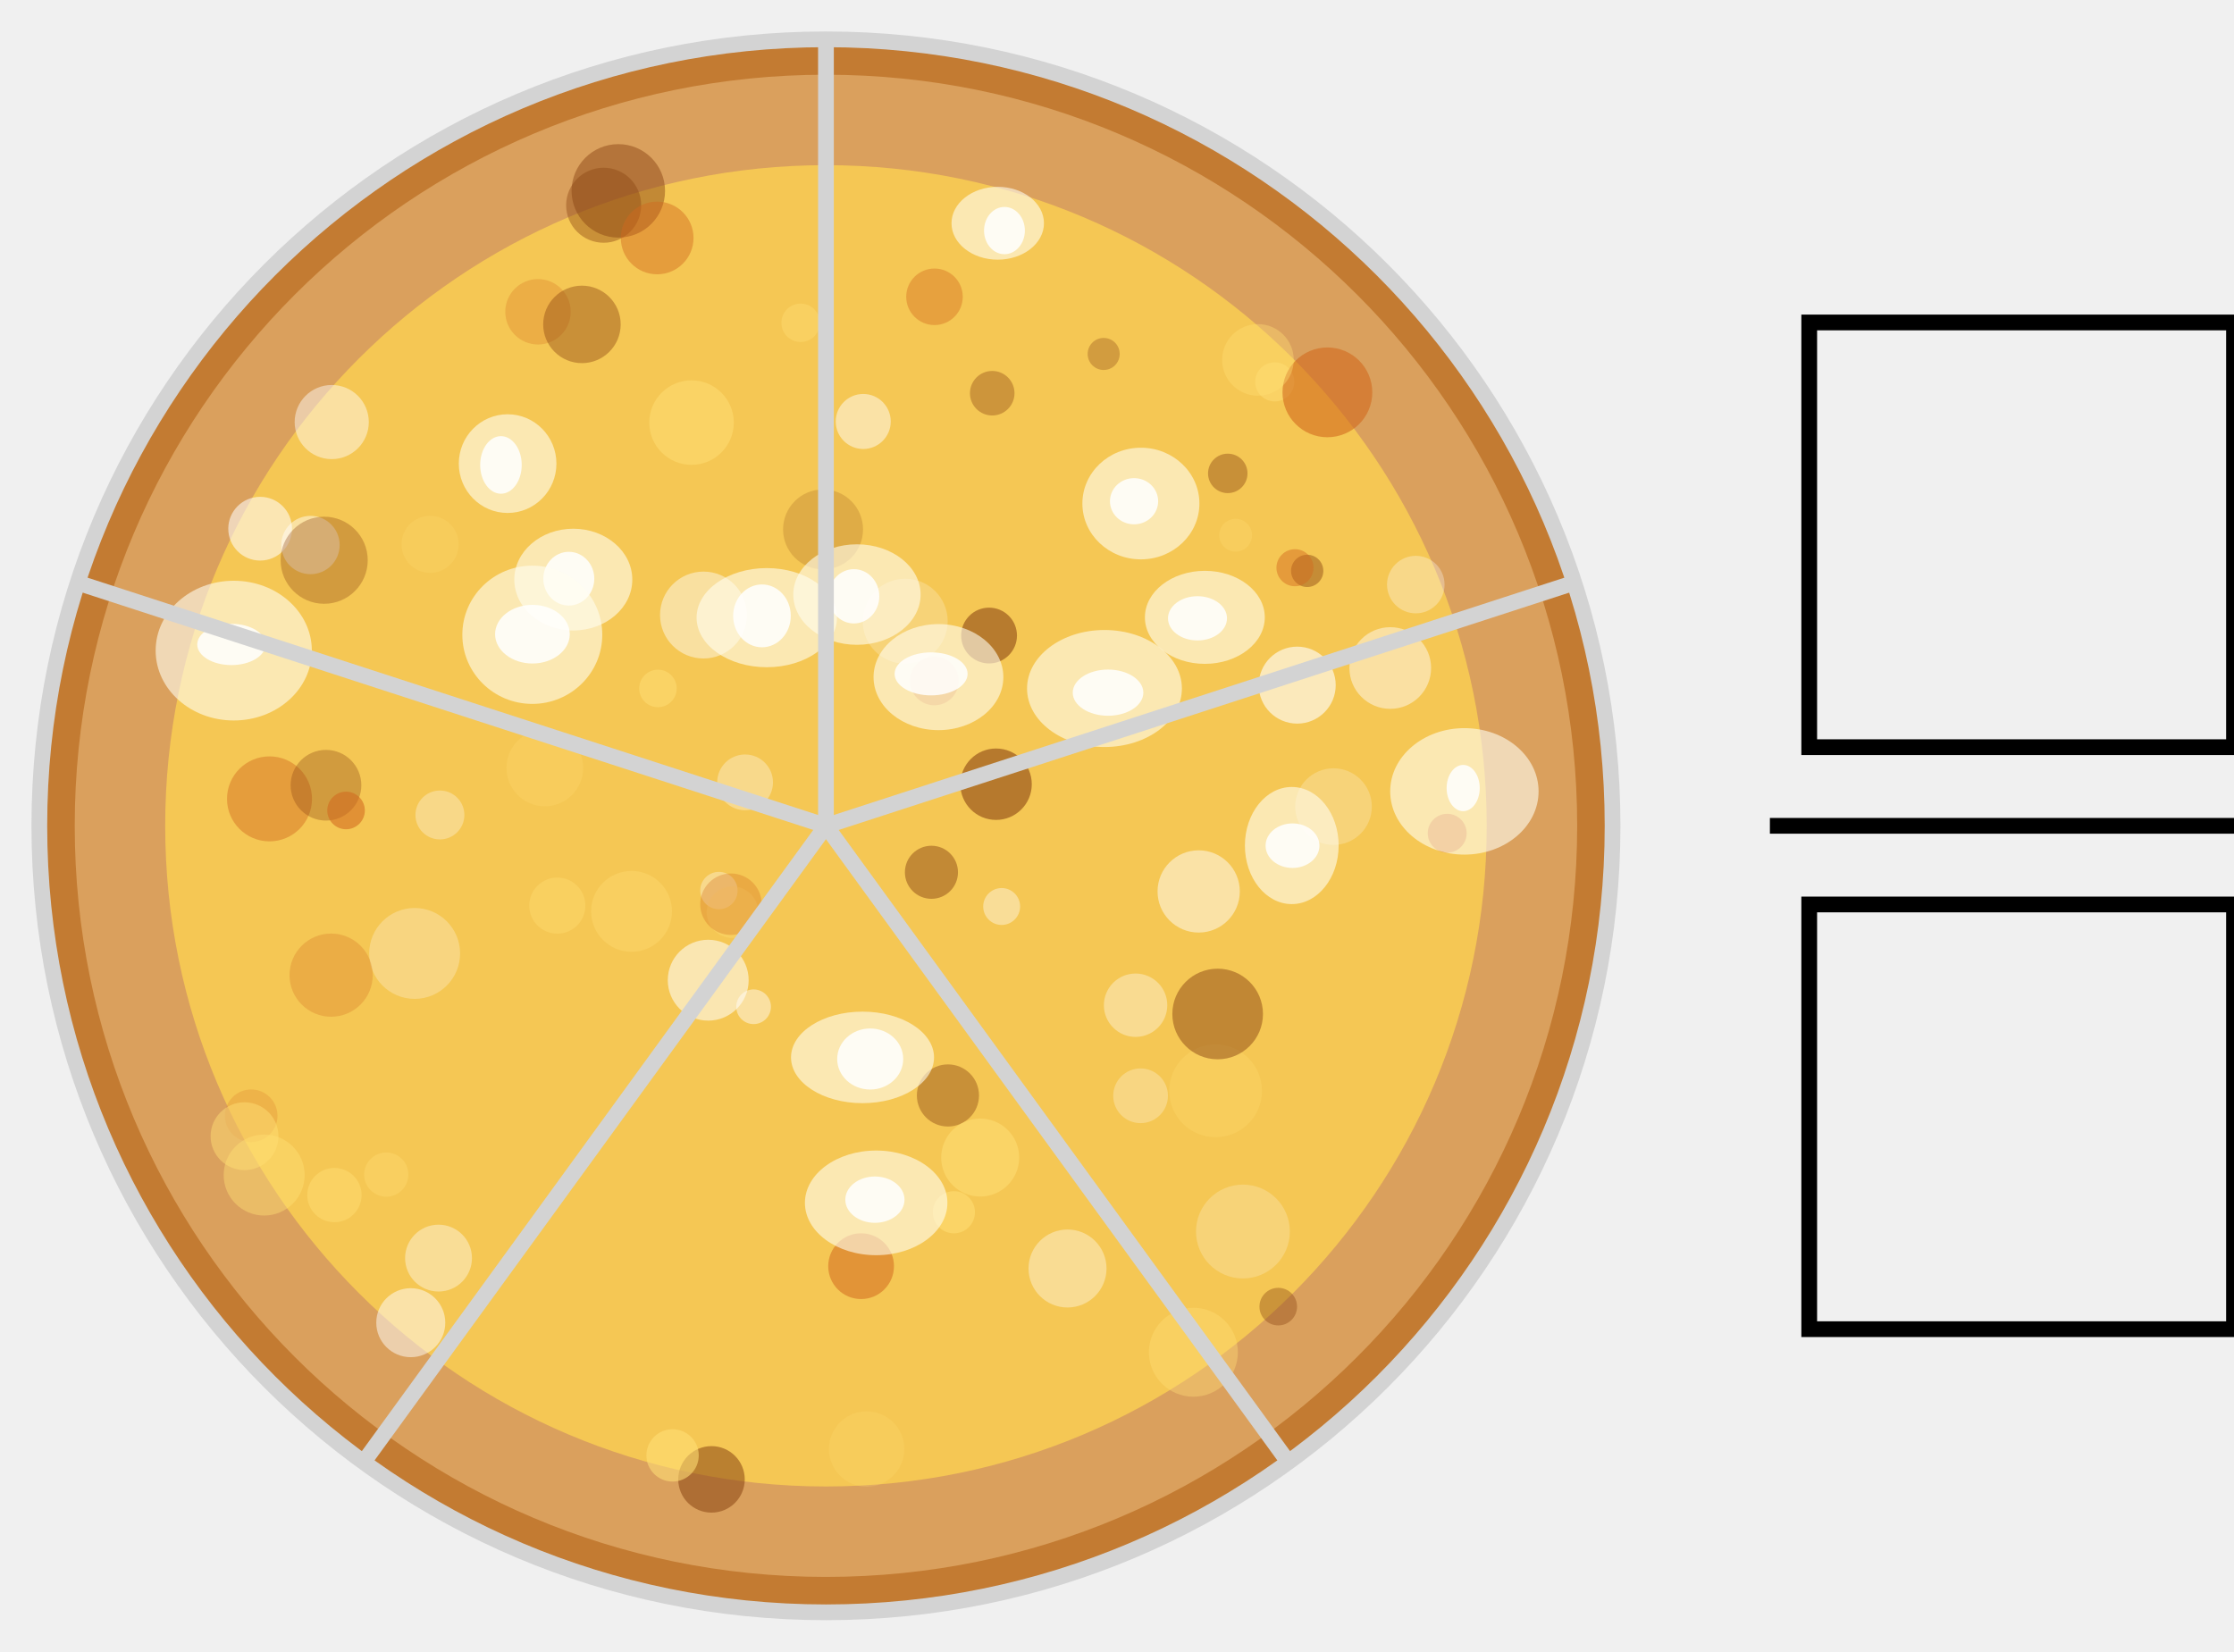
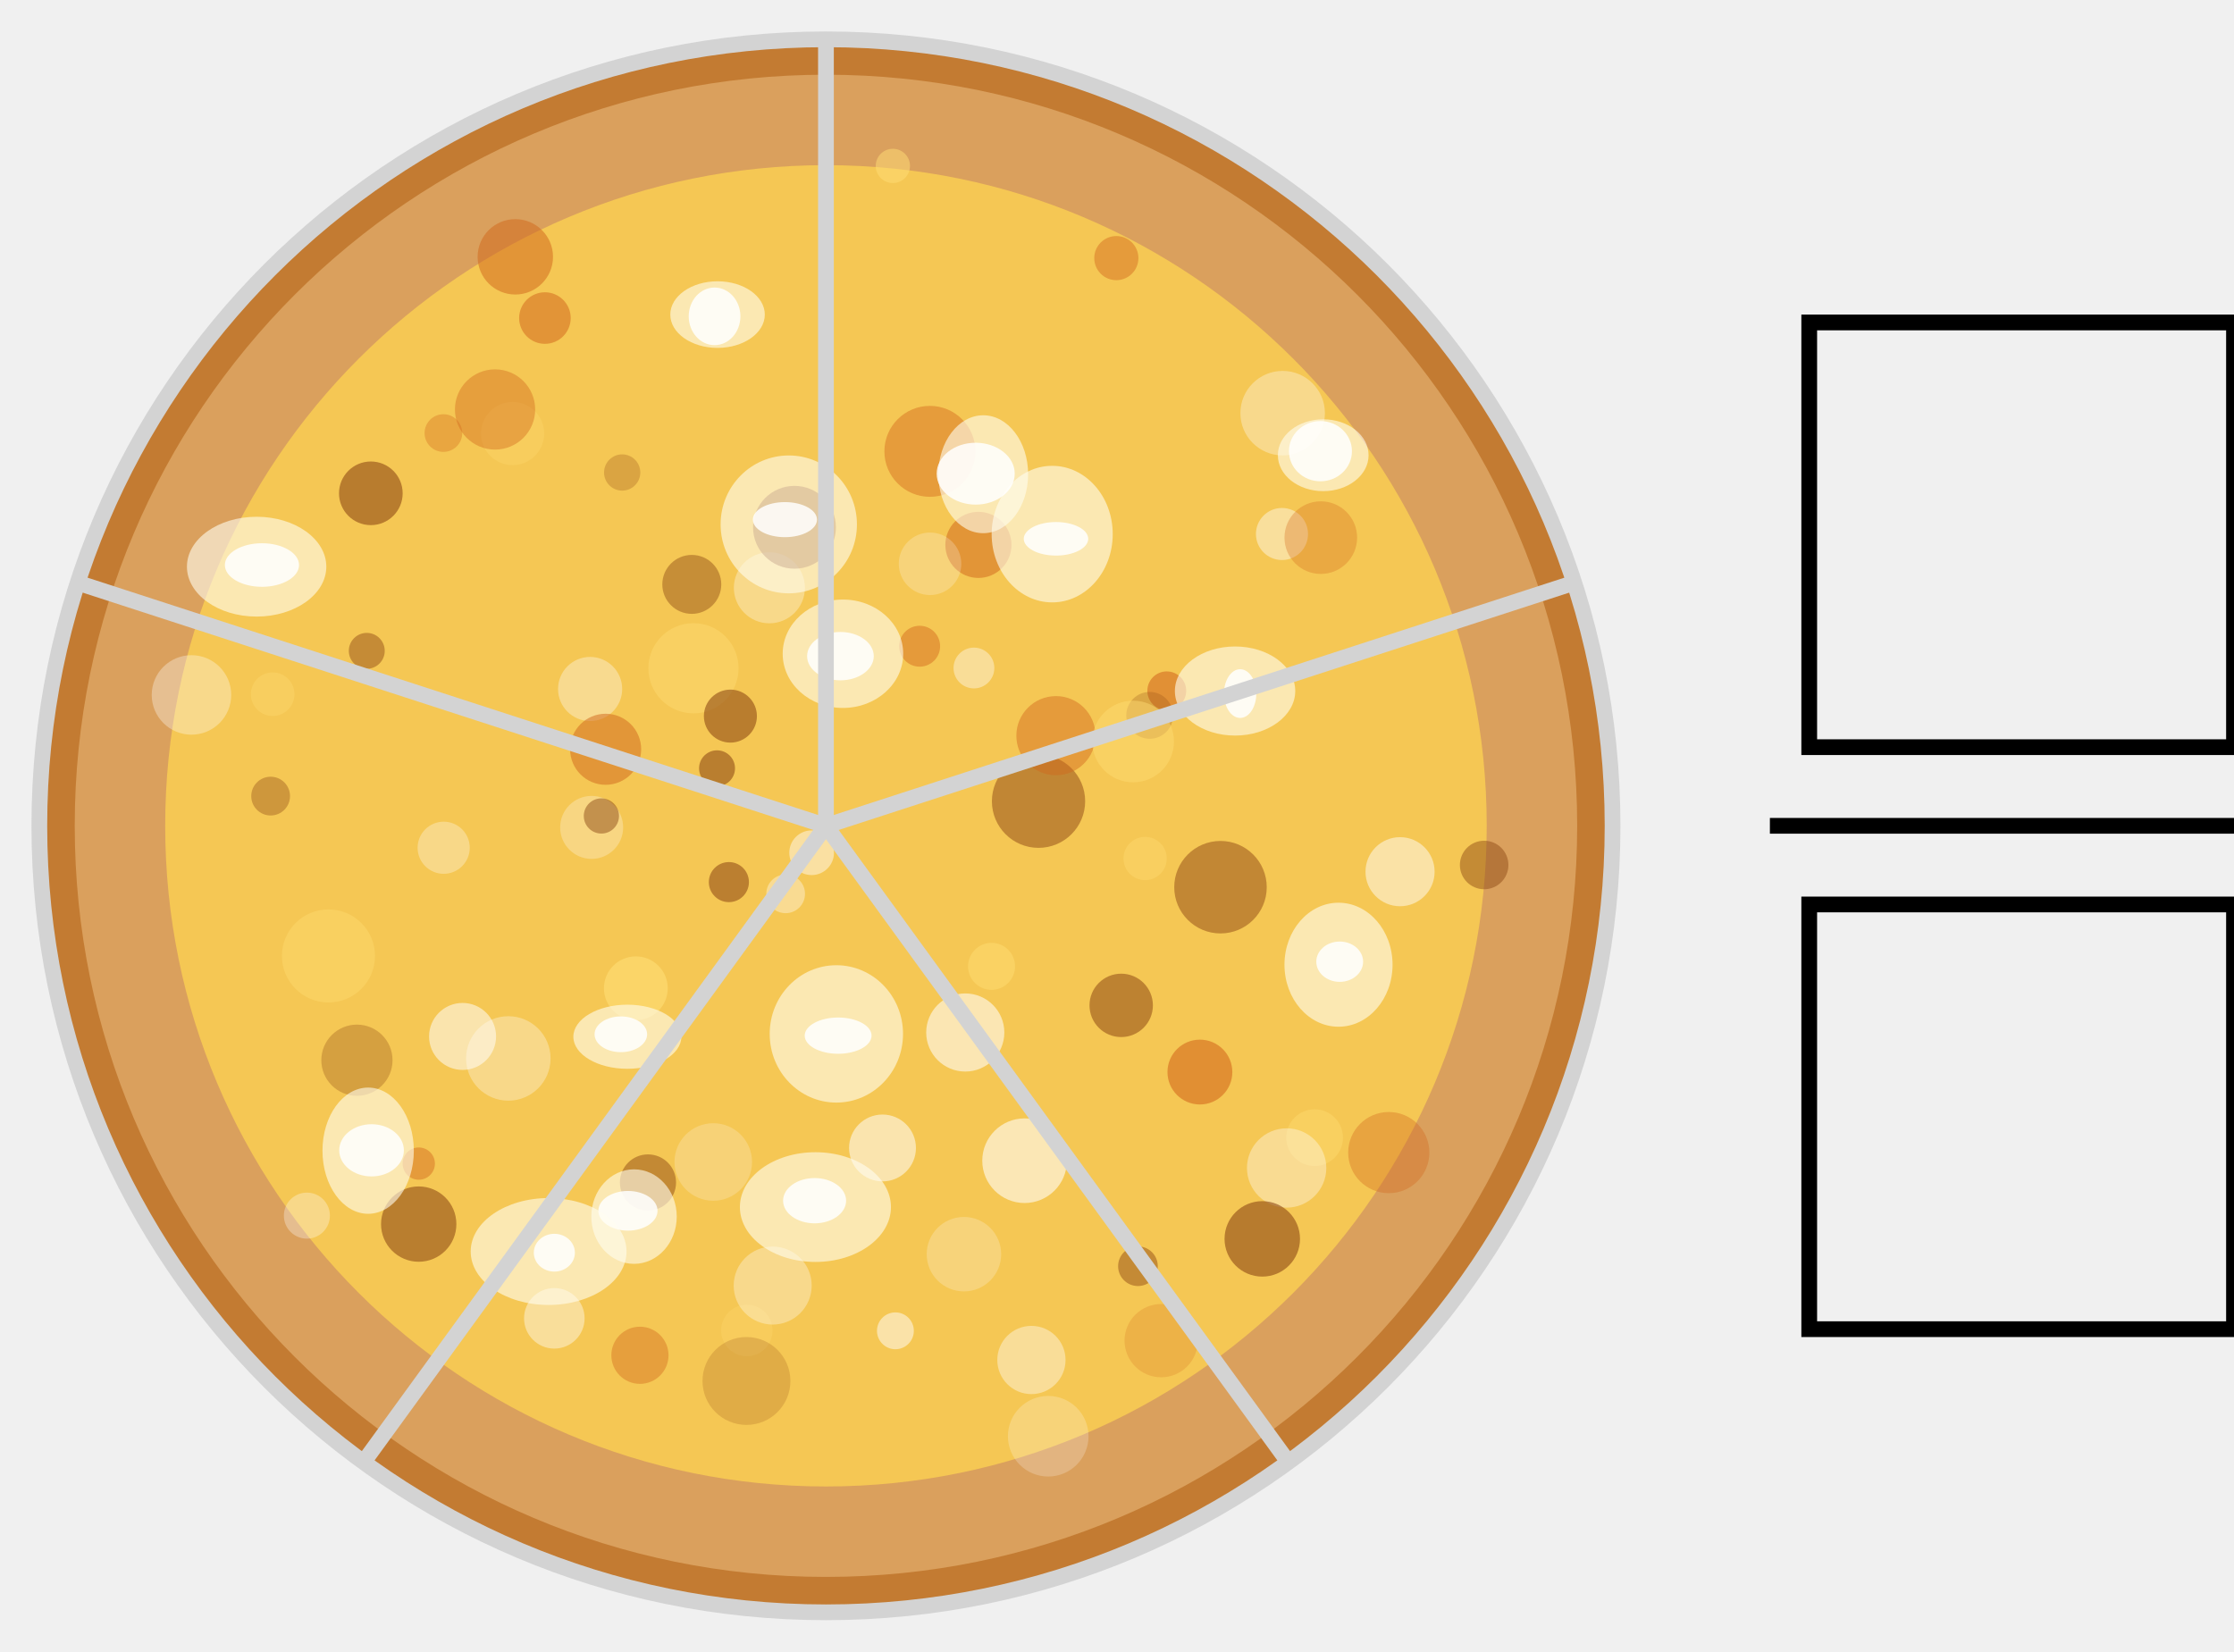
<svg xmlns="http://www.w3.org/2000/svg" xmlns:xlink="http://www.w3.org/1999/xlink" width="284.0" height="210" viewBox="0 0 284.0 210">
  <defs>
-     <clipPath id="clip-4434715152-4434579792">
+     <clipPath id="clip-4434256400-4502533072">
      <circle cx="105.0" cy="105.0" r="100" fill="none" />
    </clipPath>
  </defs>
  <g>
    <circle cx="105.0" cy="105.0" r="100" fill="#F5C754" />
-     <use xlink:href="#clip-4434715152-4434579792" />
-     <g clip-path="url(#clip-4434715152-4434579792)">
+     <use xlink:href="#clip-4434256400-4502533072" />
+     <g clip-path="url(#clip-4434256400-4502533072)">
      <circle cx="105.0" cy="105.0" r="92" stroke="#DAA05D" stroke-width="16" fill="none" />
      <circle cx="105.0" cy="105.0" r="98" stroke="#C37B32" stroke-width="5" fill="none" />
-       <circle cx="179.984" cy="74.328" r="3.656" fill="#FFFFFF" fill-opacity="0.309" />
-       <circle cx="157.08" cy="68.052" r="2.086" fill="#FFDE75" fill-opacity="0.275" />
-       <circle cx="164.91" cy="87.112" r="4.894" fill="#FFFFFF" fill-opacity="0.598" />
-       <circle cx="144.997" cy="139.325" r="3.478" fill="#FFFFFF" fill-opacity="0.272" />
-       <circle cx="87.912" cy="53.731" r="5.374" fill="#FFDE75" fill-opacity="0.518" />
-       <circle cx="151.71" cy="171.932" r="5.655" fill="#FFDE75" fill-opacity="0.394" />
-       <circle cx="125.736" cy="80.807" r="3.547" fill="#8B4513" fill-opacity="0.583" />
-       <circle cx="33.072" cy="67.222" r="4.052" fill="#FFFFFF" fill-opacity="0.556" />
-       <circle cx="109.74" cy="53.589" r="3.498" fill="#FFFFFF" fill-opacity="0.483" />
-       <circle cx="152.384" cy="113.344" r="5.229" fill="#FFFFFF" fill-opacity="0.48" />
-       <circle cx="52.22" cy="168.177" r="4.386" fill="#FFFFFF" fill-opacity="0.491" />
-       <circle cx="54.675" cy="69.209" r="3.63" fill="#FFDE75" fill-opacity="0.214" />
-       <circle cx="55.749" cy="159.963" r="4.25" fill="#FFFFFF" fill-opacity="0.388" />
-       <circle cx="183.977" cy="105.943" r="2.47" fill="#D2691E" fill-opacity="0.587" />
-       <circle cx="166.179" cy="72.585" r="2.052" fill="#8B4513" fill-opacity="0.451" />
-       <circle cx="135.71" cy="161.286" r="4.958" fill="#FFFFFF" fill-opacity="0.369" />
-       <circle cx="31.931" cy="141.864" r="3.345" fill="#D2691E" fill-opacity="0.207" />
-       <circle cx="126.138" cy="49.996" r="2.832" fill="#8B4513" fill-opacity="0.38" />
-       <circle cx="115.074" cy="78.985" r="5.404" fill="#FFFFFF" fill-opacity="0.208" />
-       <circle cx="39.471" cy="69.298" r="3.708" fill="#FFFFFF" fill-opacity="0.459" />
-       <circle cx="169.524" cy="102.559" r="4.871" fill="#FFFFFF" fill-opacity="0.216" />
-       <circle cx="126.626" cy="99.71" r="4.541" fill="#8B4513" fill-opacity="0.597" />
-       <circle cx="89.433" cy="78.2" r="5.525" fill="#FFFFFF" fill-opacity="0.442" />
-       <circle cx="76.741" cy="26.096" r="4.77" fill="#8B4513" fill-opacity="0.417" />
-       <circle cx="34.261" cy="101.574" r="5.403" fill="#D2691E" fill-opacity="0.434" />
-       <circle cx="42.515" cy="151.951" r="3.453" fill="#FFDE75" fill-opacity="0.468" />
-       <circle cx="144.362" cy="127.81" r="4.03" fill="#FFFFFF" fill-opacity="0.359" />
-       <circle cx="140.306" cy="45.004" r="2.038" fill="#8B4513" fill-opacity="0.325" />
-       <circle cx="162.5" cy="166.133" r="2.39" fill="#8B4513" fill-opacity="0.393" />
-       <circle cx="52.712" cy="121.226" r="5.778" fill="#FFFFFF" fill-opacity="0.258" />
-       <circle cx="33.583" cy="149.405" r="5.147" fill="#FFDE75" fill-opacity="0.44" />
-       <circle cx="118.779" cy="86.585" r="3.087" fill="#D2691E" fill-opacity="0.416" />
-       <circle cx="42.172" cy="53.663" r="4.713" fill="#FFFFFF" fill-opacity="0.45" />
-       <circle cx="158.009" cy="156.584" r="5.965" fill="#FFFFFF" fill-opacity="0.213" />
-       <circle cx="70.848" cy="115.146" r="3.567" fill="#FFDE75" fill-opacity="0.388" />
-       <circle cx="78.604" cy="24.268" r="5.941" fill="#8B4513" fill-opacity="0.477" />
-       <circle cx="31.085" cy="144.464" r="4.312" fill="#FFDE75" fill-opacity="0.485" />
-       <circle cx="91.392" cy="113.231" r="2.375" fill="#FFFFFF" fill-opacity="0.33" />
-       <circle cx="118.798" cy="37.737" r="3.595" fill="#D2691E" fill-opacity="0.399" />
-       <circle cx="42.095" cy="123.987" r="5.289" fill="#D2691E" fill-opacity="0.27" />
-       <circle cx="176.738" cy="84.935" r="5.192" fill="#FFFFFF" fill-opacity="0.456" />
-       <circle cx="95.802" cy="128.006" r="2.205" fill="#FFFFFF" fill-opacity="0.45" />
-       <circle cx="41.441" cy="99.84" r="4.494" fill="#8B4513" fill-opacity="0.339" />
-       <circle cx="109.469" cy="160.991" r="4.18" fill="#D2691E" fill-opacity="0.538" />
-       <circle cx="162.05" cy="48.554" r="2.486" fill="#FFDE75" fill-opacity="0.505" />
-       <circle cx="90.449" cy="188.097" r="4.228" fill="#8B4513" fill-opacity="0.543" />
-       <circle cx="90.033" cy="124.628" r="5.141" fill="#FFFFFF" fill-opacity="0.545" />
-       <circle cx="120.508" cy="139.283" r="3.95" fill="#8B4513" fill-opacity="0.423" />
-       <circle cx="154.534" cy="138.698" r="5.892" fill="#FFDE75" fill-opacity="0.261" />
-       <circle cx="118.41" cy="110.908" r="3.374" fill="#8B4513" fill-opacity="0.477" />
-       <circle cx="127.337" cy="115.258" r="2.346" fill="#FFFFFF" fill-opacity="0.392" />
-       <circle cx="93.116" cy="115.985" r="3.278" fill="#FFDE75" fill-opacity="0.348" />
-       <circle cx="92.924" cy="114.967" r="3.908" fill="#D2691E" fill-opacity="0.305" />
-       <circle cx="85.502" cy="185.048" r="3.328" fill="#FFDE75" fill-opacity="0.579" />
-       <circle cx="41.211" cy="71.233" r="5.537" fill="#8B4513" fill-opacity="0.33" />
-       <circle cx="156.082" cy="60.19" r="2.508" fill="#8B4513" fill-opacity="0.423" />
-       <circle cx="68.394" cy="39.643" r="4.16" fill="#D2691E" fill-opacity="0.259" />
-       <circle cx="94.72" cy="99.475" r="3.546" fill="#FFFFFF" fill-opacity="0.322" />
-       <circle cx="83.543" cy="30.256" r="4.622" fill="#D2691E" fill-opacity="0.434" />
-       <circle cx="43.993" cy="103.049" r="2.389" fill="#D2691E" fill-opacity="0.572" />
-       <circle cx="55.924" cy="103.621" r="3.11" fill="#FFFFFF" fill-opacity="0.302" />
-       <circle cx="121.264" cy="154.133" r="2.682" fill="#FFDE75" fill-opacity="0.553" />
-       <circle cx="164.625" cy="72.185" r="2.355" fill="#D2691E" fill-opacity="0.466" />
-       <circle cx="73.98" cy="41.246" r="4.926" fill="#8B4513" fill-opacity="0.417" />
-       <circle cx="69.258" cy="97.64" r="4.873" fill="#FFDE75" fill-opacity="0.26" />
-       <circle cx="168.747" cy="49.887" r="5.708" fill="#D2691E" fill-opacity="0.591" />
-       <circle cx="104.632" cy="67.311" r="5.083" fill="#8B4513" fill-opacity="0.206" />
-       <circle cx="80.287" cy="115.876" r="5.142" fill="#FFDE75" fill-opacity="0.363" />
-       <circle cx="83.642" cy="87.532" r="2.384" fill="#FFDE75" fill-opacity="0.522" />
-       <circle cx="110.171" cy="184.238" r="4.795" fill="#FFDE75" fill-opacity="0.21" />
-       <circle cx="159.917" cy="45.763" r="4.552" fill="#FFDE75" fill-opacity="0.391" />
-       <circle cx="124.608" cy="147.179" r="4.959" fill="#FFDE75" fill-opacity="0.53" />
-       <circle cx="49.106" cy="149.345" r="2.812" fill="#FFDE75" fill-opacity="0.363" />
-       <circle cx="101.779" cy="41.042" r="2.441" fill="#FFDE75" fill-opacity="0.416" />
-       <circle cx="154.796" cy="128.925" r="5.761" fill="#8B4513" fill-opacity="0.486" />
-       <ellipse cx="72.881" cy="73.693" rx="7.501" ry="6.469" fill="#FFFDF0" fill-opacity="0.6" />
-       <ellipse cx="72.31" cy="73.578" rx="3.24" ry="3.417" fill="#FFFFFF" fill-opacity="0.85" />
-       <ellipse cx="145.038" cy="64.023" rx="7.439" ry="7.098" fill="#FFFDF0" fill-opacity="0.6" />
-       <ellipse cx="144.168" cy="63.73" rx="3.064" ry="2.937" fill="#FFFFFF" fill-opacity="0.85" />
-       <ellipse cx="67.67" cy="80.711" rx="8.895" ry="8.788" fill="#FFFDF0" fill-opacity="0.6" />
-       <ellipse cx="67.686" cy="80.634" rx="4.747" ry="3.729" fill="#FFFFFF" fill-opacity="0.85" />
-       <ellipse cx="153.168" cy="78.493" rx="7.62" ry="5.915" fill="#FFFDF0" fill-opacity="0.6" />
-       <ellipse cx="152.233" cy="78.618" rx="3.751" ry="2.814" fill="#FFFFFF" fill-opacity="0.85" />
-       <ellipse cx="97.477" cy="78.533" rx="8.922" ry="6.303" fill="#FFFDF0" fill-opacity="0.6" />
-       <ellipse cx="96.866" cy="78.306" rx="3.664" ry="3.996" fill="#FFFFFF" fill-opacity="0.85" />
-       <ellipse cx="29.716" cy="82.723" rx="9.928" ry="8.884" fill="#FFFDF0" fill-opacity="0.6" />
-       <ellipse cx="29.419" cy="81.941" rx="4.343" ry="2.622" fill="#FFFFFF" fill-opacity="0.85" />
-       <ellipse cx="64.531" cy="58.947" rx="6.205" ry="6.275" fill="#FFFDF0" fill-opacity="0.6" />
-       <ellipse cx="63.684" cy="59.115" rx="2.641" ry="3.661" fill="#FFFFFF" fill-opacity="0.85" />
-       <ellipse cx="108.94" cy="75.596" rx="8.092" ry="6.389" fill="#FFFDF0" fill-opacity="0.6" />
-       <ellipse cx="108.553" cy="75.818" rx="3.229" ry="3.453" fill="#FFFFFF" fill-opacity="0.85" />
-       <ellipse cx="119.302" cy="86.093" rx="8.251" ry="6.741" fill="#FFFDF0" fill-opacity="0.6" />
-       <ellipse cx="118.368" cy="85.681" rx="4.64" ry="2.735" fill="#FFFFFF" fill-opacity="0.85" />
-       <ellipse cx="186.162" cy="100.62" rx="9.432" ry="8.04" fill="#FFFDF0" fill-opacity="0.6" />
-       <ellipse cx="186.009" cy="100.198" rx="2.105" ry="2.941" fill="#FFFFFF" fill-opacity="0.85" />
-       <ellipse cx="111.383" cy="152.94" rx="9.057" ry="6.654" fill="#FFFDF0" fill-opacity="0.6" />
-       <ellipse cx="111.224" cy="152.533" rx="3.763" ry="2.945" fill="#FFFFFF" fill-opacity="0.85" />
-       <ellipse cx="109.65" cy="134.445" rx="9.091" ry="5.819" fill="#FFFDF0" fill-opacity="0.6" />
-       <ellipse cx="110.625" cy="134.649" rx="4.197" ry="3.882" fill="#FFFFFF" fill-opacity="0.85" />
-       <ellipse cx="164.218" cy="107.507" rx="5.958" ry="7.447" fill="#FFFDF0" fill-opacity="0.6" />
-       <ellipse cx="164.312" cy="107.526" rx="3.424" ry="2.832" fill="#FFFFFF" fill-opacity="0.85" />
-       <ellipse cx="140.407" cy="87.541" rx="9.843" ry="7.44" fill="#FFFDF0" fill-opacity="0.6" />
-       <ellipse cx="140.861" cy="88.069" rx="4.487" ry="2.937" fill="#FFFFFF" fill-opacity="0.85" />
-       <ellipse cx="126.838" cy="28.385" rx="5.877" ry="4.632" fill="#FFFDF0" fill-opacity="0.6" />
-       <ellipse cx="127.693" cy="29.316" rx="2.597" ry="3.005" fill="#FFFFFF" fill-opacity="0.85" />
+       <circle cx="131.121" cy="172.918" r="4.338" fill="#FFFFFF" fill-opacity="0.396" />
+       <circle cx="152.539" cy="136.309" r="4.122" fill="#D2691E" fill-opacity="0.593" />
+       <circle cx="94.946" cy="169.164" r="3.269" fill="#FFDE75" fill-opacity="0.259" />
+       <circle cx="87.945" cy="74.303" r="3.748" fill="#8B4513" fill-opacity="0.437" />
+       <circle cx="58.804" cy="131.779" r="4.258" fill="#FFFFFF" fill-opacity="0.523" />
+       <circle cx="113.506" cy="21.095" r="2.178" fill="#FFDE75" fill-opacity="0.504" />
+       <circle cx="167.123" cy="144.648" r="3.606" fill="#FFDE75" fill-opacity="0.383" />
+       <circle cx="155.156" cy="112.804" r="5.88" fill="#8B4513" fill-opacity="0.488" />
+       <circle cx="148.326" cy="87.835" r="2.468" fill="#D2691E" fill-opacity="0.576" />
+       <circle cx="176.55" cy="146.548" r="5.16" fill="#D2691E" fill-opacity="0.369" />
+       <circle cx="88.157" cy="84.968" r="5.732" fill="#FFDE75" fill-opacity="0.418" />
+       <circle cx="81.352" cy="172.32" r="3.635" fill="#D2691E" fill-opacity="0.42" />
+       <circle cx="132.024" cy="101.875" r="5.928" fill="#8B4513" fill-opacity="0.49" />
+       <circle cx="75.019" cy="87.602" r="4.076" fill="#FFFFFF" fill-opacity="0.347" />
+       <circle cx="146.157" cy="90.957" r="2.979" fill="#8B4513" fill-opacity="0.241" />
+       <circle cx="92.853" cy="91.051" r="3.37" fill="#8B4513" fill-opacity="0.569" />
+       <circle cx="134.238" cy="93.538" r="5.032" fill="#D2691E" fill-opacity="0.455" />
+       <circle cx="90.674" cy="147.742" r="4.929" fill="#FFFFFF" fill-opacity="0.206" />
+       <circle cx="103.181" cy="108.423" r="2.841" fill="#FFFFFF" fill-opacity="0.456" />
+       <circle cx="118.212" cy="57.387" r="5.782" fill="#D2691E" fill-opacity="0.457" />
+       <circle cx="188.675" cy="109.98" r="3.084" fill="#8B4513" fill-opacity="0.464" />
+       <circle cx="94.895" cy="175.587" r="5.587" fill="#8B4513" fill-opacity="0.201" />
+       <circle cx="34.662" cy="88.266" r="2.769" fill="#FFDE75" fill-opacity="0.344" />
+       <circle cx="82.376" cy="150.345" r="3.569" fill="#8B4513" fill-opacity="0.471" />
+       <circle cx="53.238" cy="147.948" r="2.051" fill="#D2691E" fill-opacity="0.468" />
+       <circle cx="116.913" cy="82.165" r="2.6" fill="#D2691E" fill-opacity="0.48" />
+       <circle cx="113.83" cy="169.209" r="2.342" fill="#FFFFFF" fill-opacity="0.492" />
+       <circle cx="56.369" cy="55.062" r="2.394" fill="#D2691E" fill-opacity="0.354" />
+       <circle cx="142.534" cy="127.83" r="4.03" fill="#8B4513" fill-opacity="0.524" />
+       <circle cx="98.229" cy="163.455" r="4.958" fill="#FFFFFF" fill-opacity="0.327" />
+       <circle cx="122.542" cy="159.465" r="4.734" fill="#FFFFFF" fill-opacity="0.219" />
+       <circle cx="24.341" cy="88.359" r="5.053" fill="#FFFFFF" fill-opacity="0.321" />
+       <circle cx="46.627" cy="82.753" r="2.283" fill="#8B4513" fill-opacity="0.454" />
+       <circle cx="65.167" cy="55.124" r="4.018" fill="#FFDE75" fill-opacity="0.269" />
+       <circle cx="145.575" cy="109.156" r="2.75" fill="#FFDE75" fill-opacity="0.367" />
+       <circle cx="177.983" cy="110.834" r="4.392" fill="#FFFFFF" fill-opacity="0.483" />
+       <circle cx="97.81" cy="74.734" r="4.517" fill="#FFFFFF" fill-opacity="0.32" />
+       <circle cx="91.155" cy="97.687" r="2.285" fill="#8B4513" fill-opacity="0.566" />
+       <circle cx="39.014" cy="154.563" r="2.926" fill="#FFFFFF" fill-opacity="0.309" />
+       <circle cx="34.405" cy="101.222" r="2.464" fill="#8B4513" fill-opacity="0.369" />
+       <circle cx="69.274" cy="40.44" r="3.278" fill="#D2691E" fill-opacity="0.541" />
+       <circle cx="62.934" cy="52.063" r="5.101" fill="#D2691E" fill-opacity="0.417" />
+       <circle cx="92.66" cy="112.157" r="2.548" fill="#8B4513" fill-opacity="0.553" />
+       <circle cx="65.51" cy="32.655" r="4.793" fill="#D2691E" fill-opacity="0.521" />
+       <circle cx="144.049" cy="94.28" r="5.189" fill="#FFDE75" fill-opacity="0.447" />
+       <circle cx="100.998" cy="67.044" r="5.265" fill="#8B4513" fill-opacity="0.574" />
+       <circle cx="75.214" cy="105.201" r="4.005" fill="#FFFFFF" fill-opacity="0.266" />
+       <circle cx="80.832" cy="125.657" r="4.056" fill="#FFDE75" fill-opacity="0.588" />
+       <circle cx="162.973" cy="67.897" r="3.31" fill="#FFFFFF" fill-opacity="0.422" />
+       <circle cx="163.058" cy="52.532" r="5.372" fill="#FFFFFF" fill-opacity="0.327" />
+       <circle cx="130.252" cy="147.58" r="5.38" fill="#FFFFFF" fill-opacity="0.569" />
+       <circle cx="133.256" cy="182.612" r="5.123" fill="#FFFFFF" fill-opacity="0.216" />
+       <circle cx="141.915" cy="32.818" r="2.806" fill="#D2691E" fill-opacity="0.468" />
+       <circle cx="99.877" cy="113.648" r="2.46" fill="#FFFFFF" fill-opacity="0.366" />
+       <circle cx="76.452" cy="103.747" r="2.238" fill="#8B4513" fill-opacity="0.477" />
+       <circle cx="53.229" cy="155.64" r="4.788" fill="#8B4513" fill-opacity="0.563" />
+       <circle cx="70.469" cy="167.621" r="3.848" fill="#FFFFFF" fill-opacity="0.413" />
+       <circle cx="41.756" cy="121.545" r="5.916" fill="#FFDE75" fill-opacity="0.387" />
+       <circle cx="147.617" cy="170.46" r="4.657" fill="#D2691E" fill-opacity="0.226" />
+       <circle cx="167.908" cy="68.357" r="4.617" fill="#D2691E" fill-opacity="0.318" />
+       <circle cx="126.052" cy="122.868" r="2.987" fill="#FFDE75" fill-opacity="0.485" />
+       <circle cx="124.38" cy="69.282" r="4.203" fill="#D2691E" fill-opacity="0.521" />
+       <circle cx="123.813" cy="84.935" r="2.593" fill="#FFFFFF" fill-opacity="0.392" />
+       <circle cx="56.404" cy="107.789" r="3.315" fill="#FFFFFF" fill-opacity="0.302" />
+       <circle cx="163.565" cy="148.504" r="5.043" fill="#FFFFFF" fill-opacity="0.36" />
+       <circle cx="79.095" cy="60.076" r="2.305" fill="#8B4513" fill-opacity="0.259" />
+       <circle cx="76.992" cy="95.268" r="4.517" fill="#D2691E" fill-opacity="0.516" />
+       <circle cx="112.189" cy="145.96" r="4.25" fill="#FFFFFF" fill-opacity="0.526" />
+       <circle cx="118.231" cy="71.685" r="3.974" fill="#FFFFFF" fill-opacity="0.222" />
+       <circle cx="160.469" cy="157.519" r="4.797" fill="#8B4513" fill-opacity="0.585" />
+       <circle cx="47.143" cy="62.723" r="4.046" fill="#8B4513" fill-opacity="0.582" />
+       <circle cx="45.375" cy="134.802" r="4.526" fill="#8B4513" fill-opacity="0.297" />
+       <circle cx="144.663" cy="160.994" r="2.522" fill="#8B4513" fill-opacity="0.466" />
+       <circle cx="122.711" cy="131.278" r="4.966" fill="#FFFFFF" fill-opacity="0.556" />
+       <circle cx="64.622" cy="134.577" r="5.369" fill="#FFFFFF" fill-opacity="0.31" />
+       <ellipse cx="170.16" cy="122.661" rx="6.87" ry="7.884" fill="#FFFDF0" fill-opacity="0.6" />
+       <ellipse cx="170.312" cy="122.277" rx="2.976" ry="2.564" fill="#FFFFFF" fill-opacity="0.85" />
+       <ellipse cx="91.219" cy="39.999" rx="6.008" ry="4.235" fill="#FFFDF0" fill-opacity="0.6" />
+       <ellipse cx="90.839" cy="40.222" rx="3.286" ry="3.663" fill="#FFFFFF" fill-opacity="0.85" />
+       <ellipse cx="168.216" cy="57.881" rx="5.767" ry="4.568" fill="#FFFDF0" fill-opacity="0.6" />
+       <ellipse cx="167.863" cy="57.366" rx="4.005" ry="3.83" fill="#FFFFFF" fill-opacity="0.85" />
+       <ellipse cx="100.273" cy="66.675" rx="8.666" ry="8.765" fill="#FFFDF0" fill-opacity="0.6" />
+       <ellipse cx="99.785" cy="66.07" rx="4.076" ry="2.23" fill="#FFFFFF" fill-opacity="0.85" />
+       <ellipse cx="133.761" cy="67.91" rx="7.696" ry="8.682" fill="#FFFDF0" fill-opacity="0.6" />
+       <ellipse cx="134.244" cy="68.507" rx="4.098" ry="2.133" fill="#FFFFFF" fill-opacity="0.85" />
+       <ellipse cx="46.802" cy="146.306" rx="5.807" ry="8.025" fill="#FFFDF0" fill-opacity="0.6" />
+       <ellipse cx="47.233" cy="146.259" rx="4.11" ry="3.32" fill="#FFFFFF" fill-opacity="0.85" />
+       <ellipse cx="32.624" cy="72.05" rx="8.859" ry="6.346" fill="#FFFDF0" fill-opacity="0.6" />
+       <ellipse cx="33.302" cy="71.841" rx="4.715" ry="2.771" fill="#FFFFFF" fill-opacity="0.85" />
+       <ellipse cx="107.16" cy="83.122" rx="7.66" ry="6.891" fill="#FFFDF0" fill-opacity="0.6" />
+       <ellipse cx="106.842" cy="83.427" rx="4.238" ry="3.074" fill="#FFFFFF" fill-opacity="0.85" />
+       <ellipse cx="103.662" cy="153.477" rx="9.602" ry="6.976" fill="#FFFDF0" fill-opacity="0.6" />
+       <ellipse cx="103.557" cy="152.664" rx="4.007" ry="2.879" fill="#FFFFFF" fill-opacity="0.85" />
+       <ellipse cx="106.323" cy="131.457" rx="8.475" ry="8.733" fill="#FFFDF0" fill-opacity="0.6" />
+       <ellipse cx="106.549" cy="131.679" rx="4.25" ry="2.306" fill="#FFFFFF" fill-opacity="0.85" />
+       <ellipse cx="80.602" cy="154.686" rx="5.43" ry="6.009" fill="#FFFDF0" fill-opacity="0.6" />
+       <ellipse cx="79.829" cy="153.949" rx="3.761" ry="2.523" fill="#FFFFFF" fill-opacity="0.85" />
+       <ellipse cx="157.009" cy="87.861" rx="7.651" ry="5.664" fill="#FFFDF0" fill-opacity="0.6" />
+       <ellipse cx="157.655" cy="88.186" rx="2.055" ry="3.099" fill="#FFFFFF" fill-opacity="0.85" />
+       <ellipse cx="124.996" cy="60.297" rx="5.705" ry="7.496" fill="#FFFDF0" fill-opacity="0.6" />
+       <ellipse cx="124.037" cy="60.227" rx="4.962" ry="3.934" fill="#FFFFFF" fill-opacity="0.85" />
+       <ellipse cx="69.742" cy="159.125" rx="9.905" ry="6.796" fill="#FFFDF0" fill-opacity="0.6" />
+       <ellipse cx="70.472" cy="159.276" rx="2.613" ry="2.403" fill="#FFFFFF" fill-opacity="0.85" />
+       <ellipse cx="79.754" cy="131.818" rx="6.866" ry="4.076" fill="#FFFDF0" fill-opacity="0.6" />
+       <ellipse cx="78.926" cy="131.507" rx="3.341" ry="2.273" fill="#FFFFFF" fill-opacity="0.85" />
    </g>
    <path d="M105.0,105.0 L105.0,5.0" stroke="lightgray" stroke-width="2" />
    <path d="M105.0,105.0 L200.106,74.098" stroke="lightgray" stroke-width="2" />
    <path d="M105.0,105.0 L163.779,185.902" stroke="lightgray" stroke-width="2" />
    <path d="M105.0,105.0 L46.221,185.902" stroke="lightgray" stroke-width="2" />
    <path d="M105.0,105.0 L9.894,74.098" stroke="lightgray" stroke-width="2" />
    <circle cx="105.0" cy="105.0" r="100" fill="none" stroke="lightgray" stroke-width="2" />
    <rect x="230.0" y="41.0" width="54.0" height="54.0" fill="none" stroke="black" stroke-width="2" />
    <rect x="230.0" y="115.0" width="54.0" height="54.0" fill="none" stroke="black" stroke-width="2" />
    <path d="M225.0,105.0 L289.0,105.0" stroke="black" stroke-width="2" />
  </g>
</svg>
